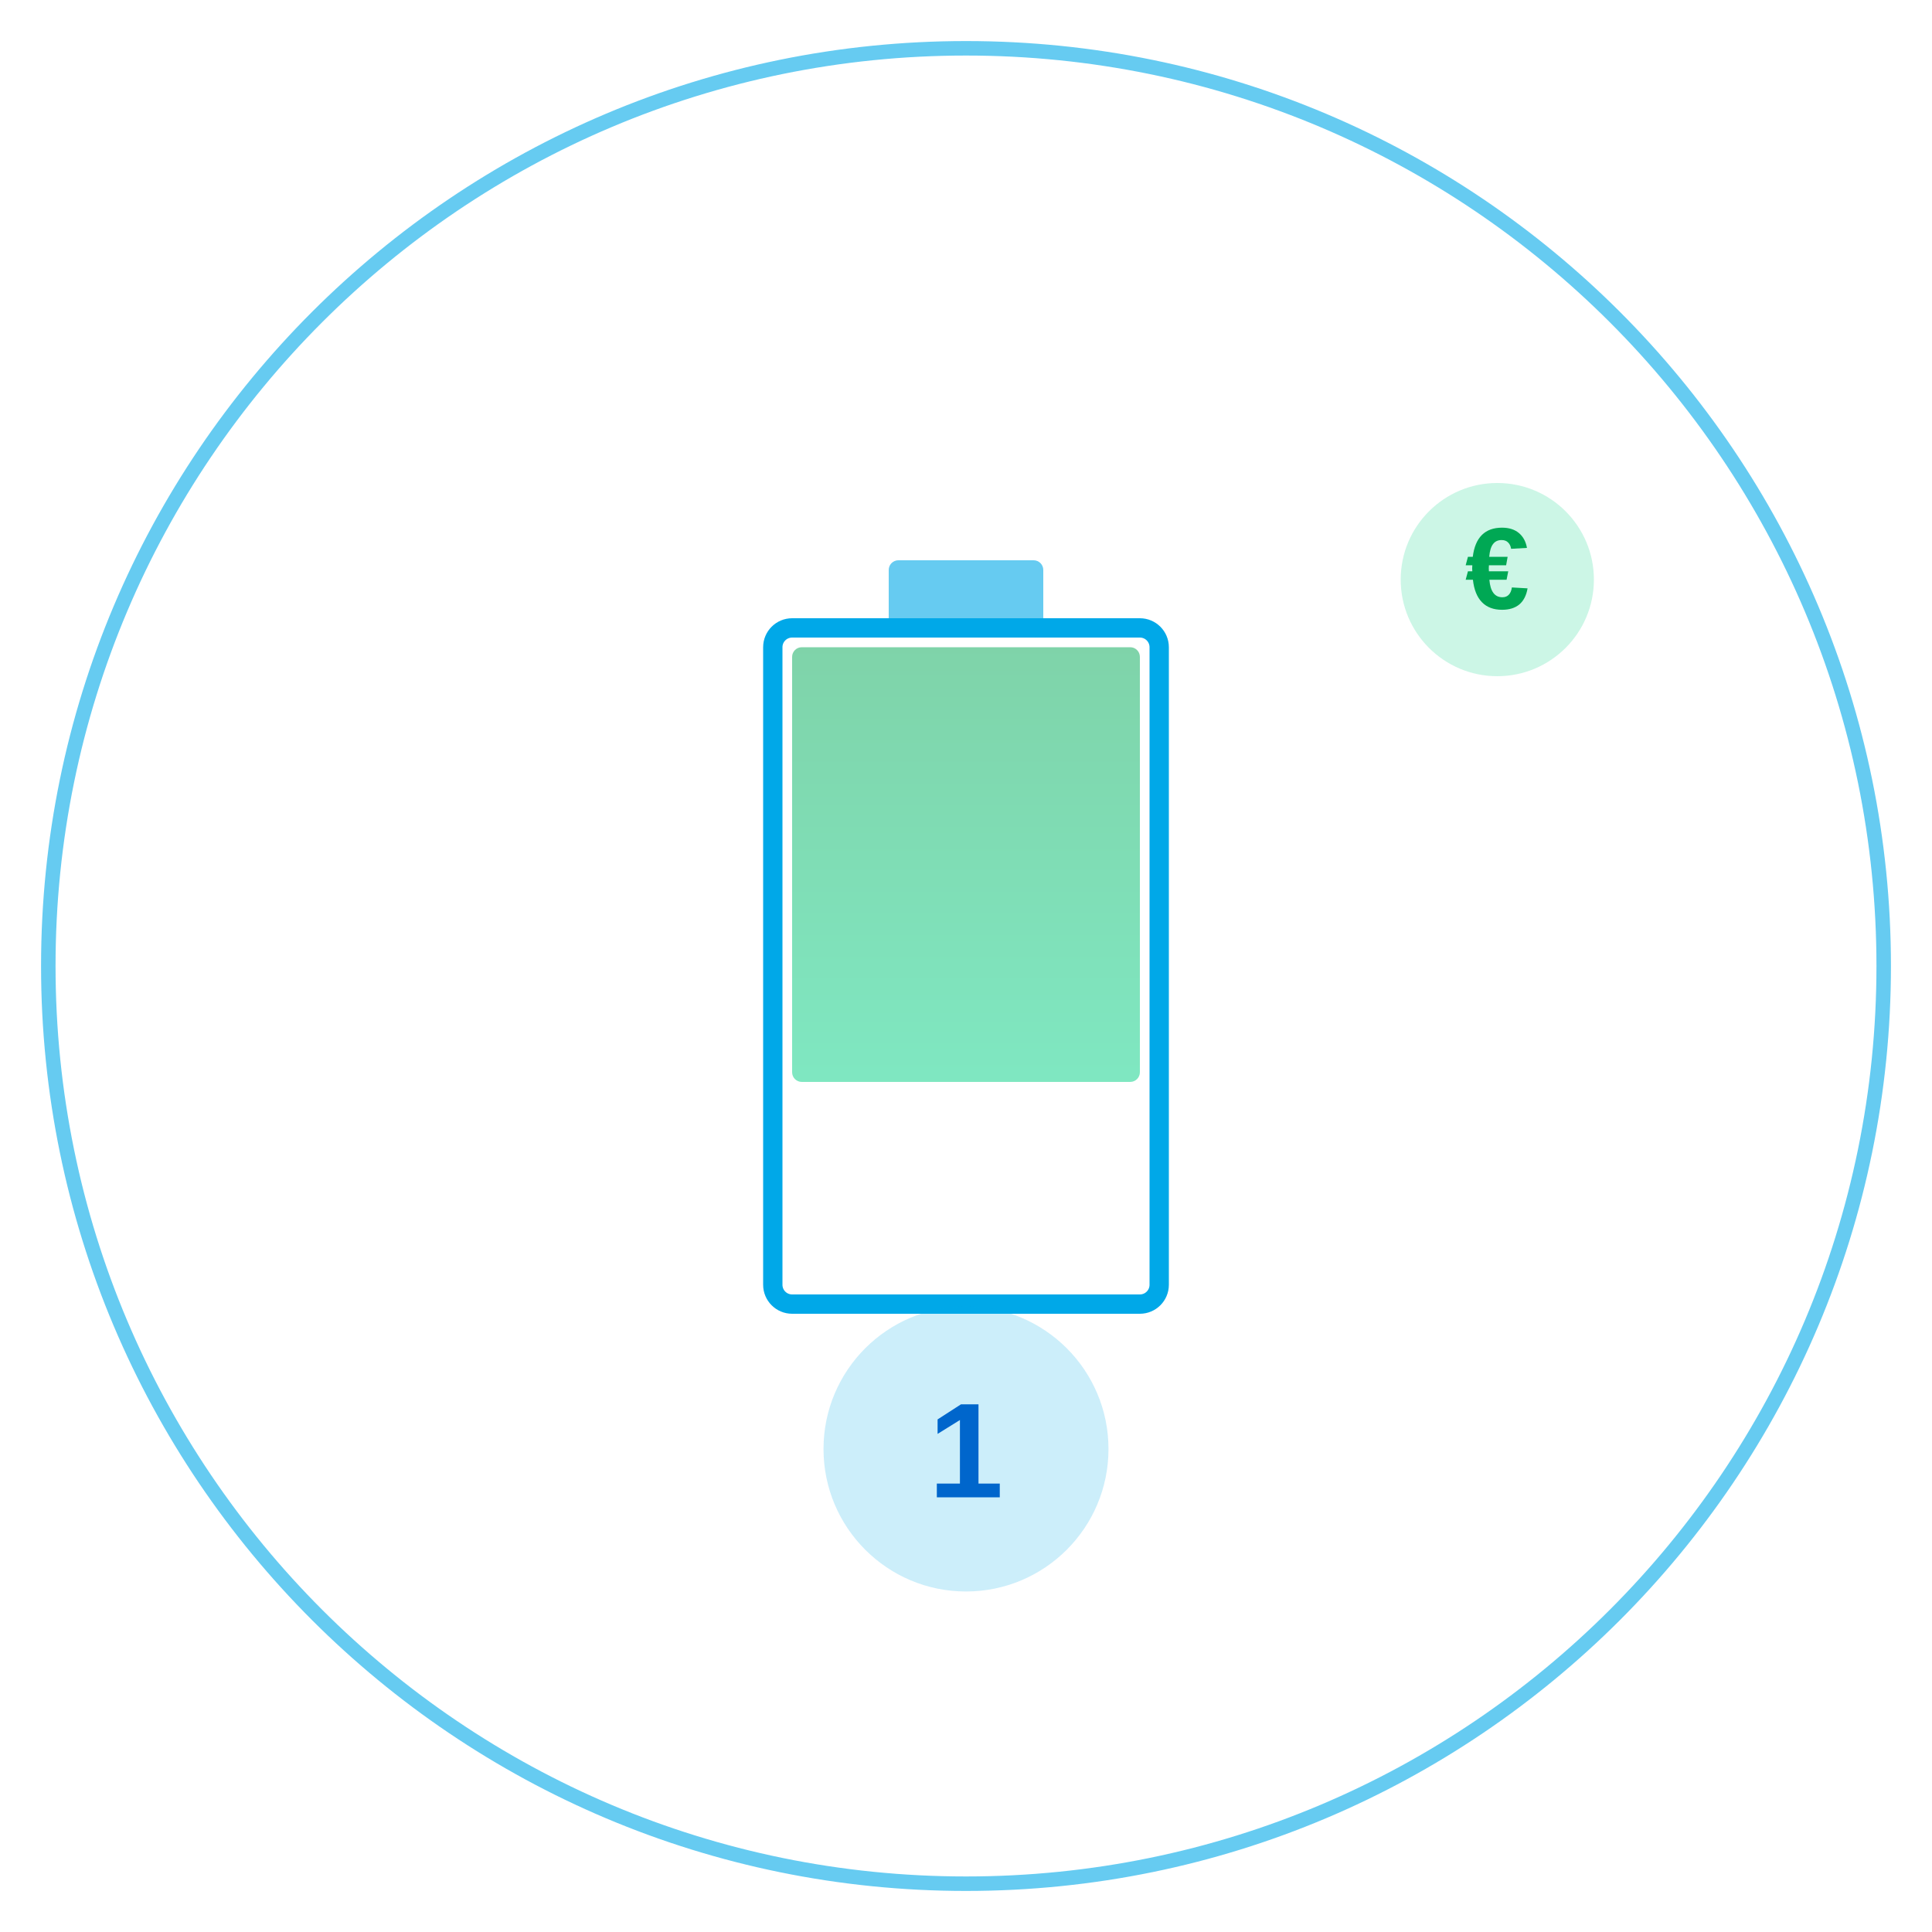
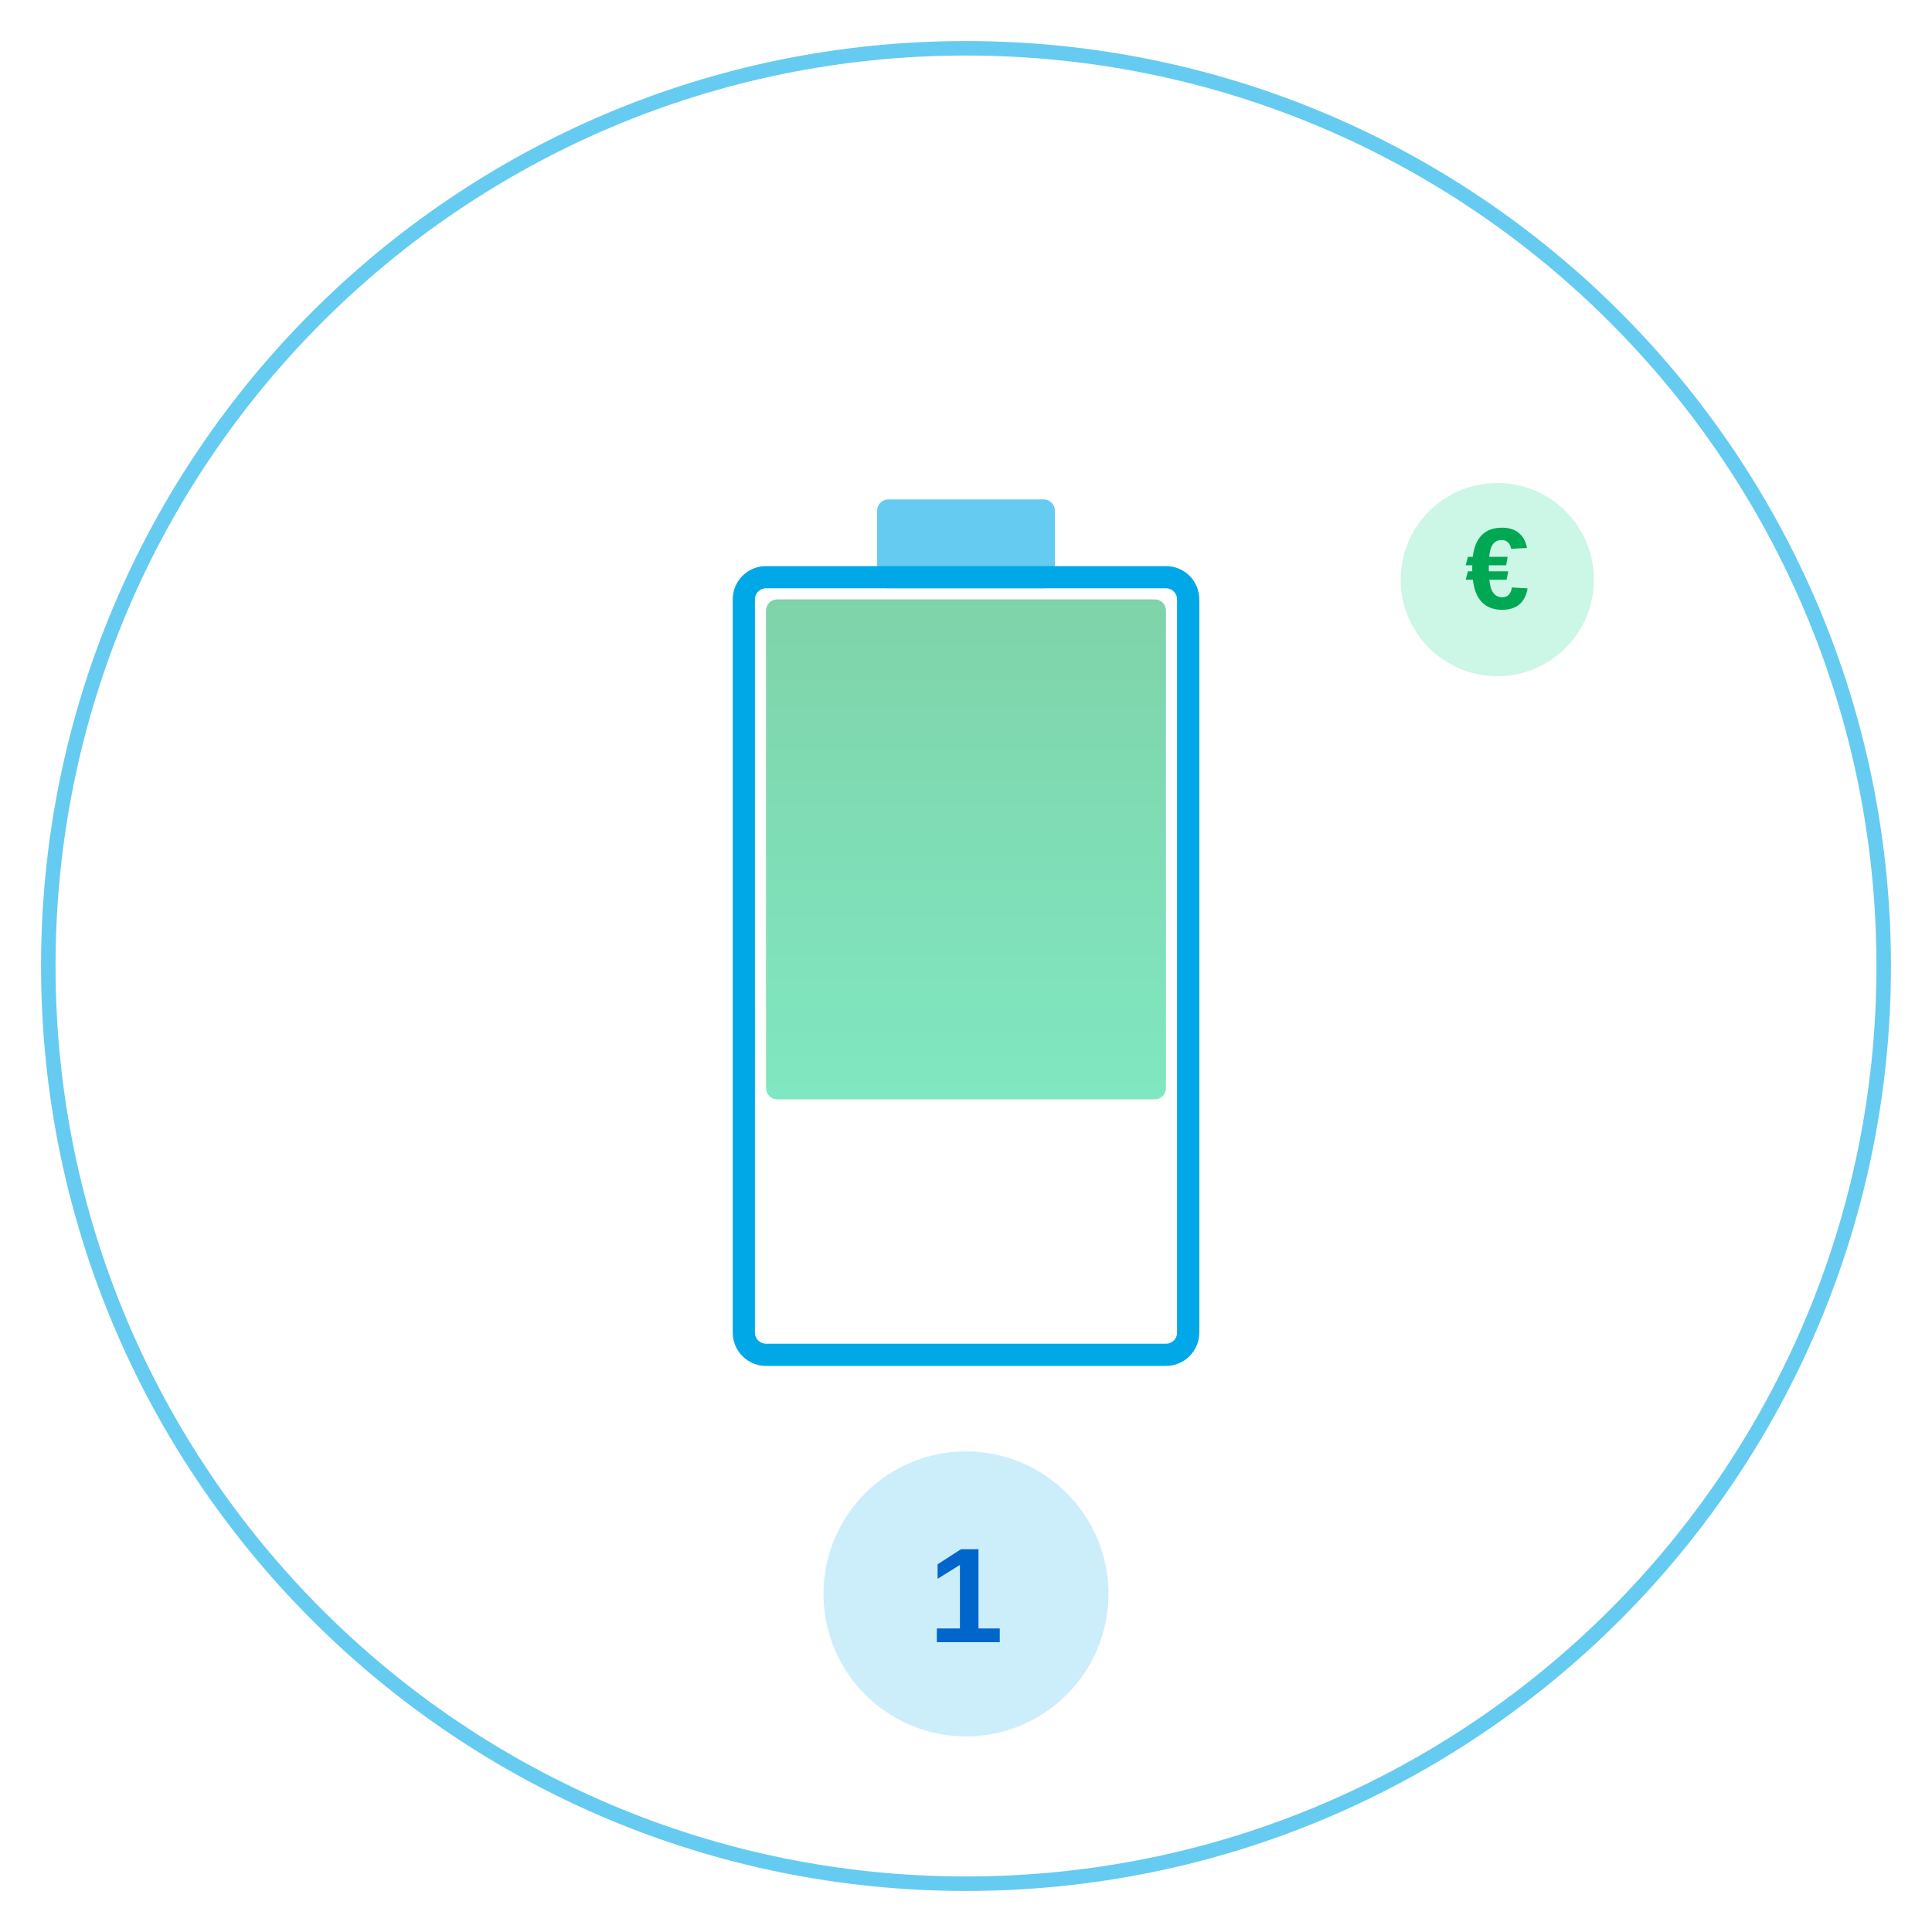
<svg xmlns="http://www.w3.org/2000/svg" viewBox="0 0 200 200">
  <defs>
    <linearGradient id="bat1" x1="0%" y1="100%" x2="0%" y2="0%">
      <stop offset="0%" style="stop-color:#00D084;stop-opacity:1" />
      <stop offset="100%" style="stop-color:#00A854;stop-opacity:1" />
    </linearGradient>
  </defs>
  <circle cx="100" cy="100" r="95" fill="none" stroke="#00A8E8" stroke-width="1.5" opacity="0.6" />
-   <g transform="translate(100, 100)">
+   <g transform="translate(100, 100) scale(1.15)">
    <rect x="-20" y="-35" width="40" height="70" rx="2" fill="none" stroke="#00A8E8" stroke-width="2" />
    <rect x="-8" y="-42" width="16" height="8" rx="1" fill="#00A8E8" opacity="0.6" />
    <rect x="-18" y="-33" width="36" height="45" rx="1" fill="url(#bat1)" opacity="0.5" />
  </g>
-   <g transform="translate(100, 150)">
+   <g transform="translate(100, 165)">
    <circle cx="0" cy="0" r="14" fill="#00A8E8" opacity="0.2" stroke="#00A8E8" stroke-width="1.5" />
    <text x="0" y="5" font-size="14" font-weight="bold" fill="#0066CC" text-anchor="middle" font-family="Arial, sans-serif">1</text>
  </g>
  <g transform="translate(155, 60)">
    <circle cx="0" cy="0" r="10" fill="#00D084" opacity="0.2" />
    <text x="0" y="3" font-size="12" font-weight="bold" fill="#00A854" text-anchor="middle" font-family="Arial, sans-serif">€</text>
  </g>
</svg>
